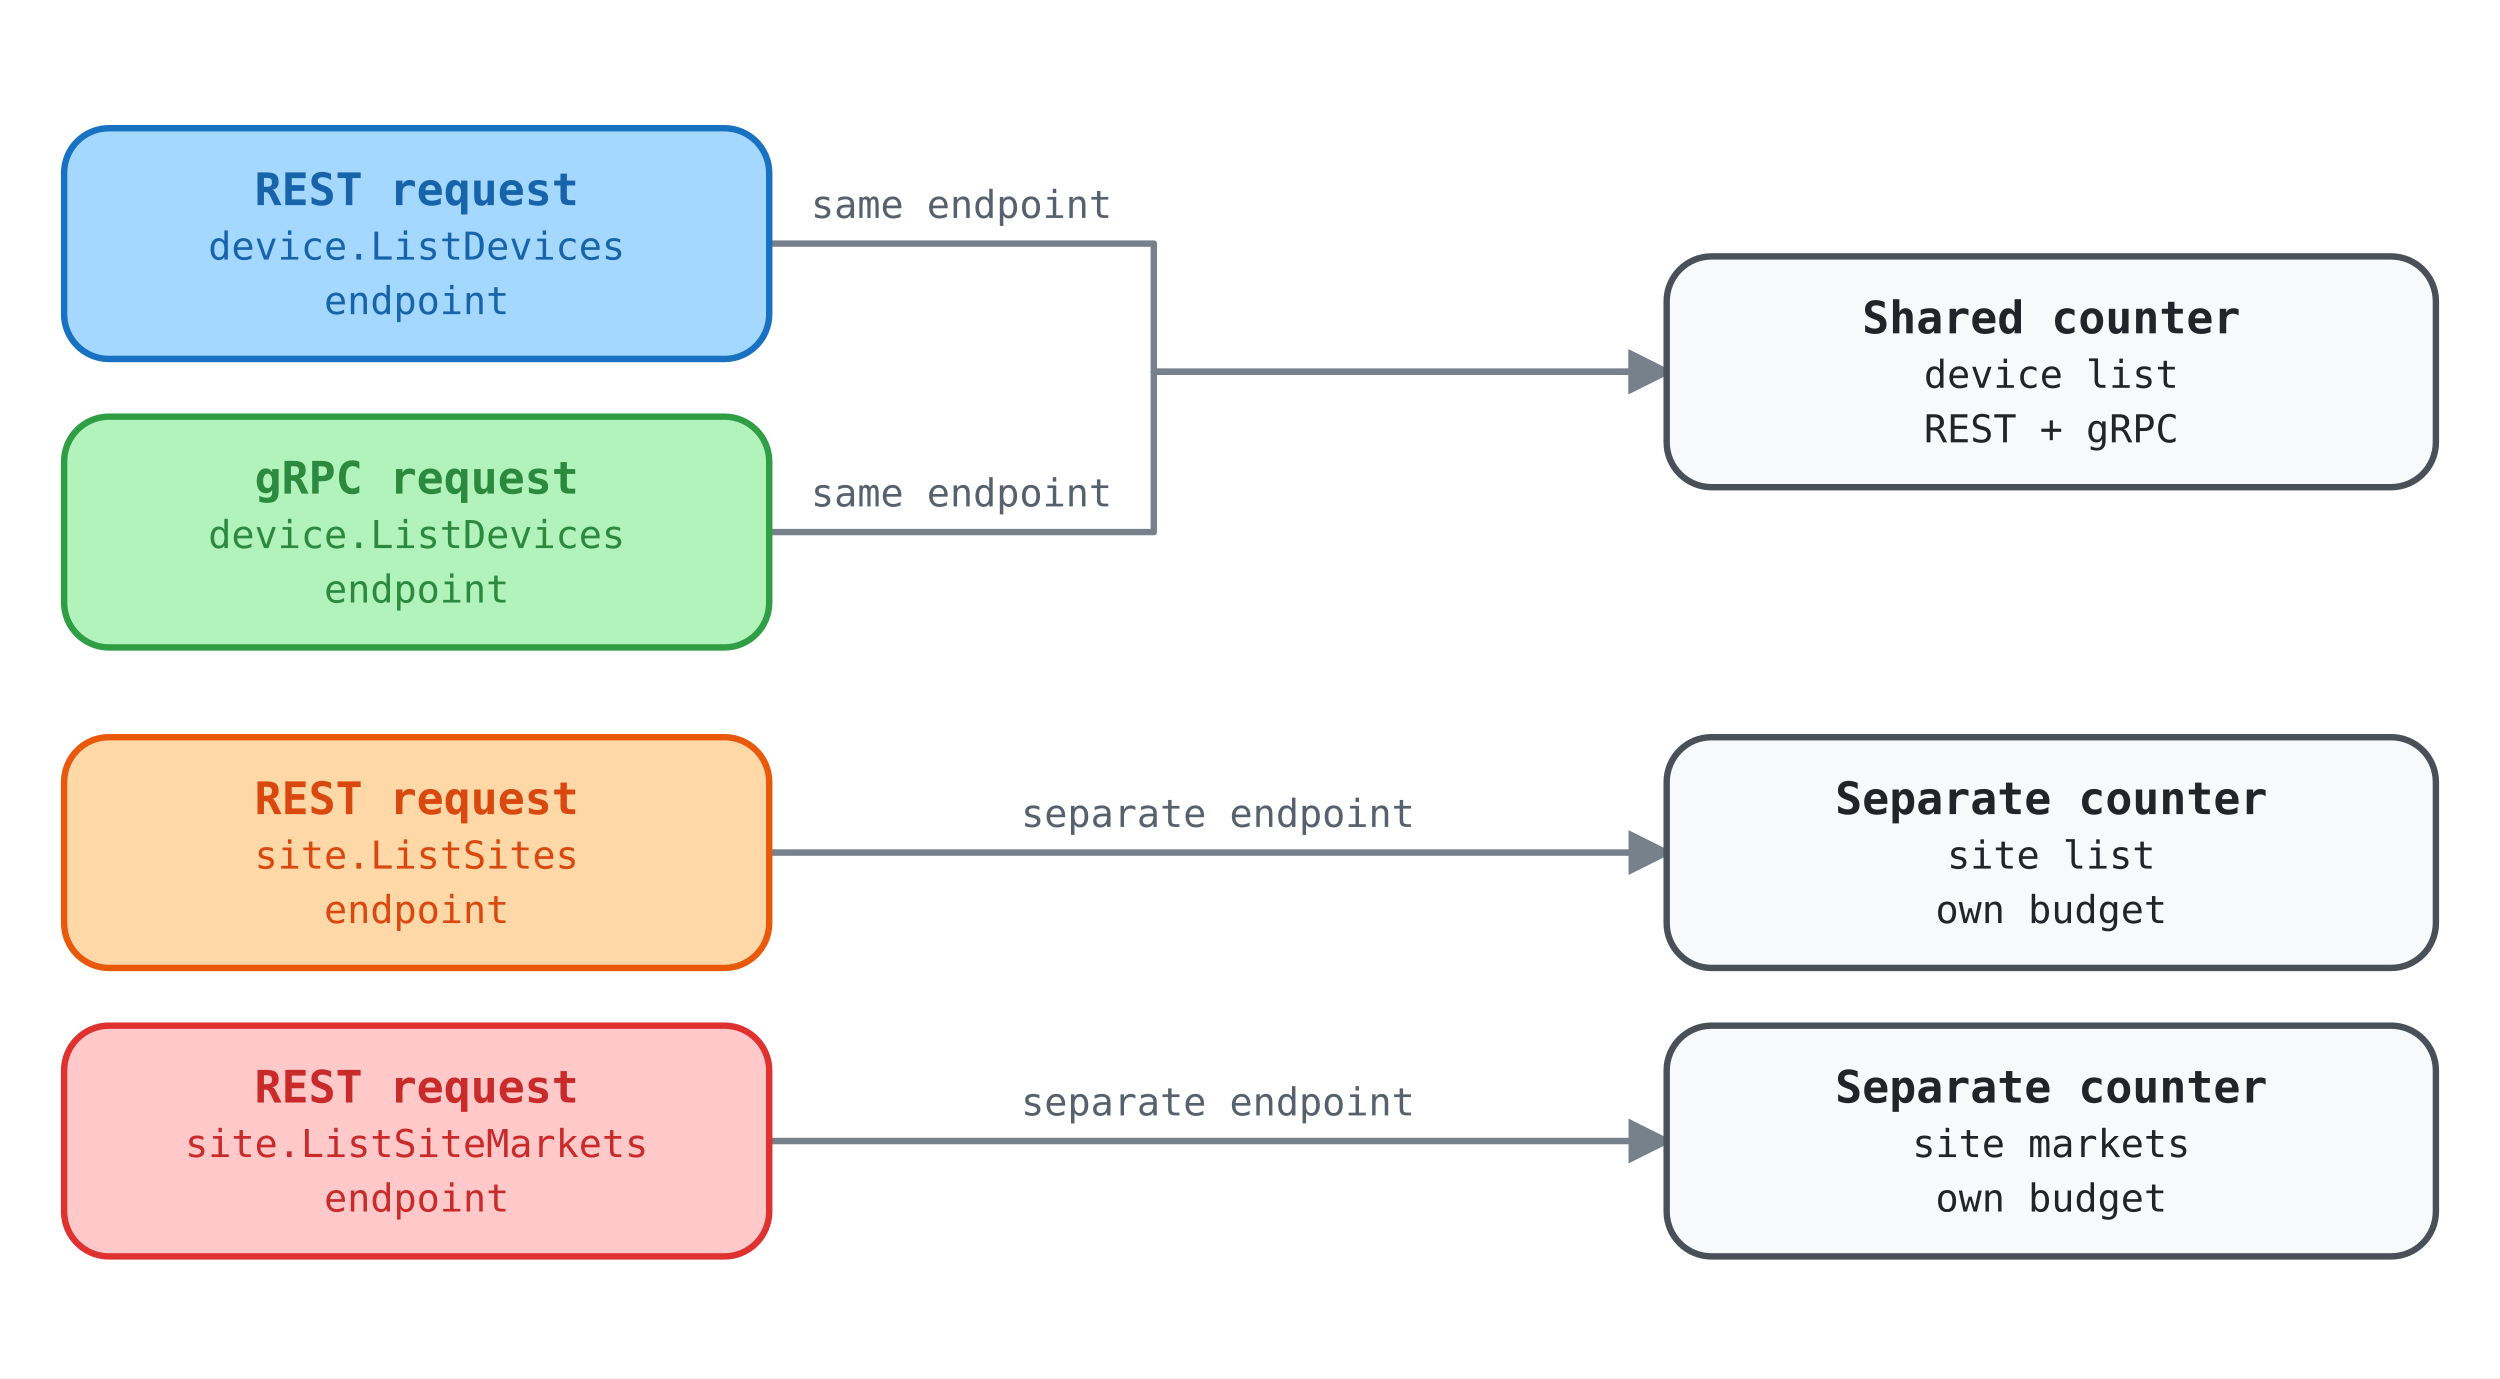
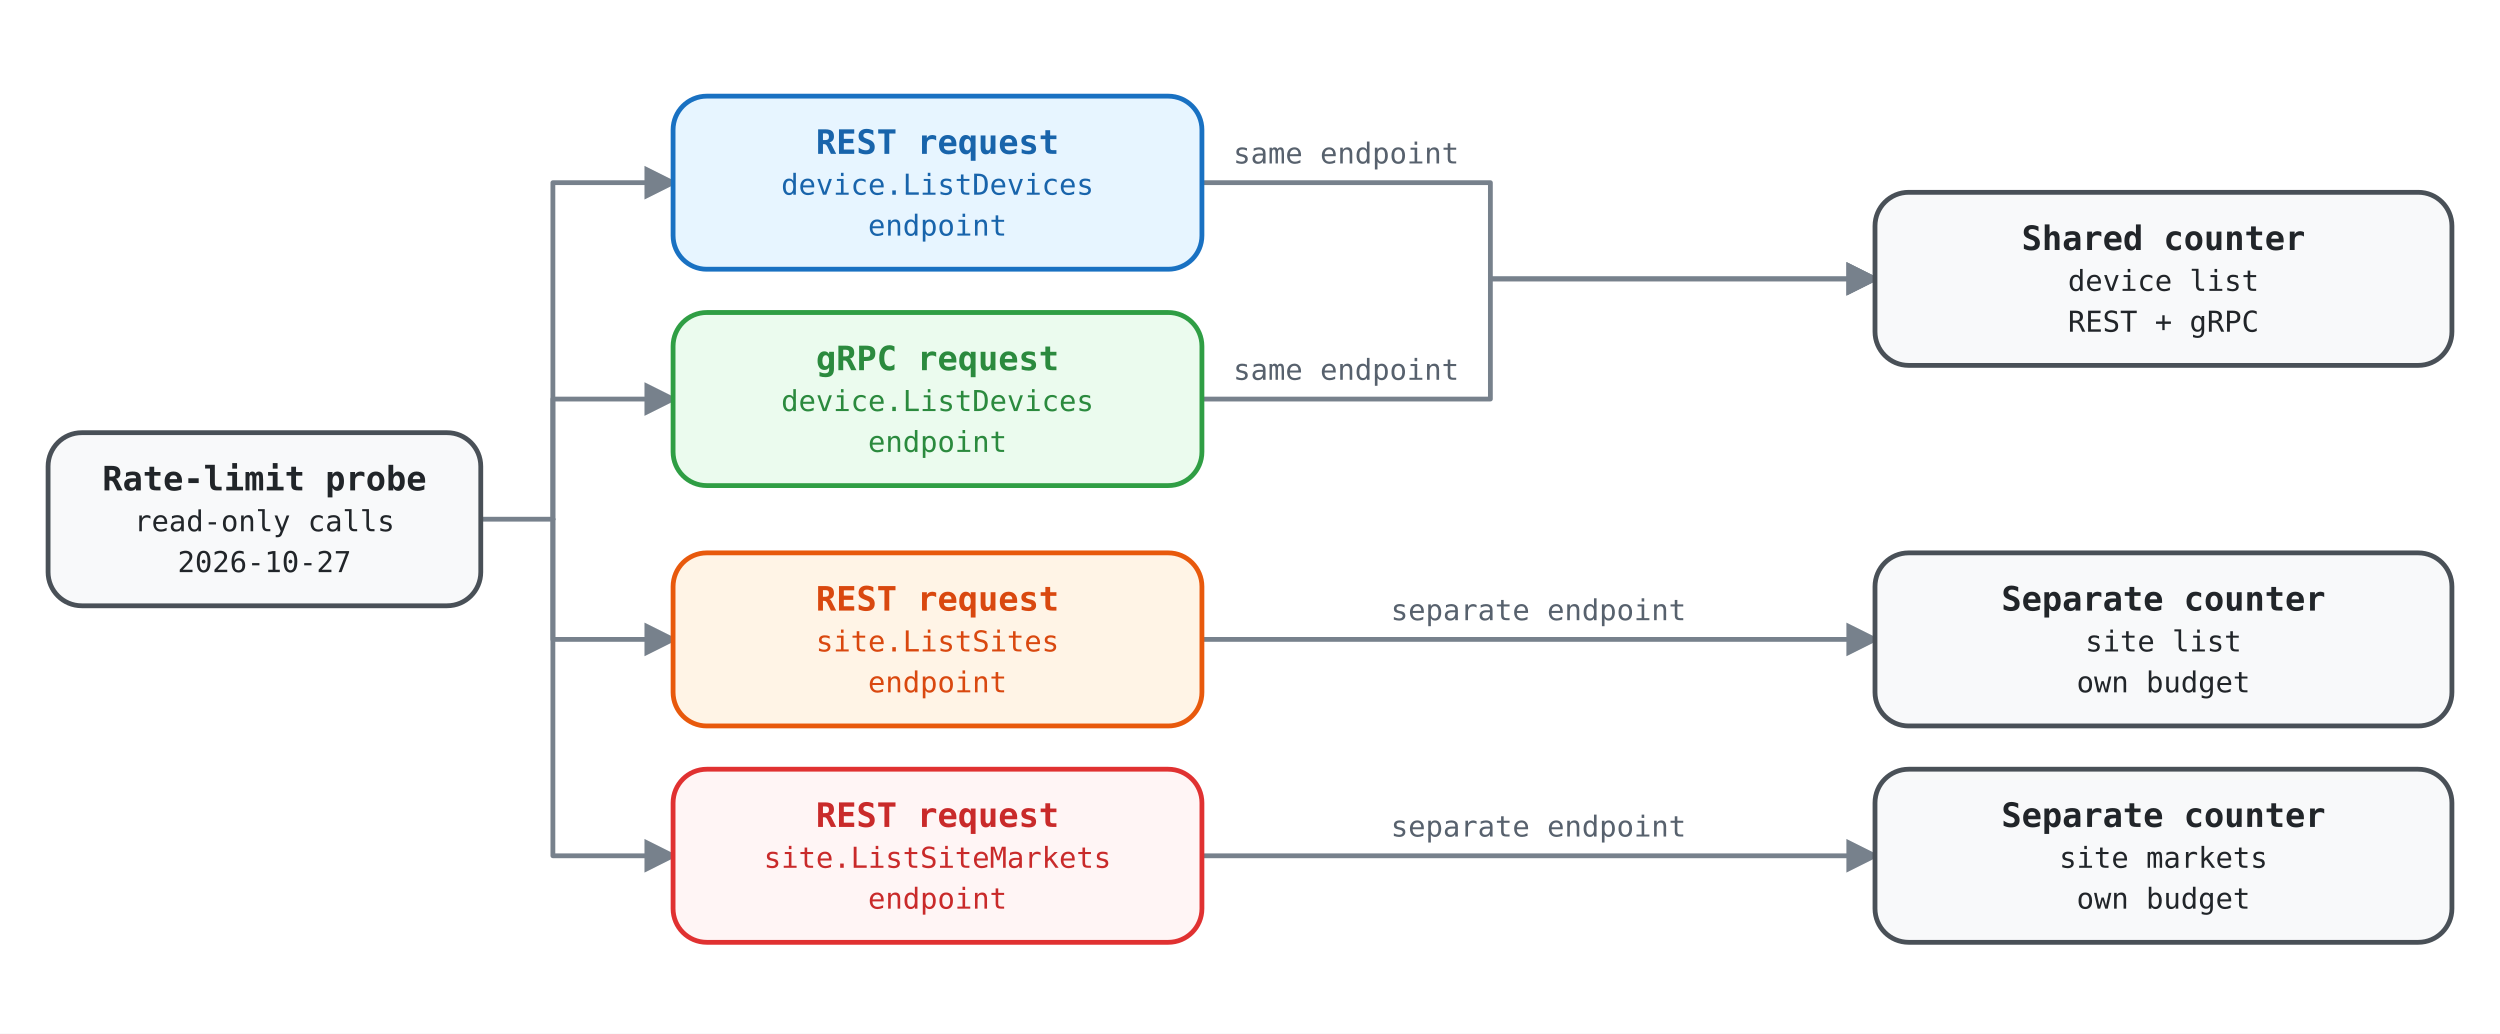
- <svg xmlns="http://www.w3.org/2000/svg" width="780" height="430" id="rate-limit-scope" viewBox="0 0 780 430" role="group" aria-label="REST and gRPC share the device-list counter; different endpoints have separate counters.">
+ <svg xmlns="http://www.w3.org/2000/svg" width="1040" height="430" id="rate-limit-scope" viewBox="0 0 1040 430" role="group" aria-label="REST and gRPC share the device-list counter; different endpoints have separate counters.">
  <style>/* House diagram style: the SVG parts and the explorer states. It reads the
   color tokens of page-theme/assets/theme.css, so load that file first. */
svg text { font-family: "JetBrains Mono", ui-monospace, "SF Mono", Menlo, Consolas, monospace; }
.node rect { stroke-width: 2; transition: stroke-width .15s; }
.node .nm { font-size: 14px; font-weight: 700; text-anchor: middle; }
.node .ft { font-size: 12px; text-anchor: middle; }
.fam-blue.src rect { fill: #a5d8ff; stroke: #1971c2; } .fam-blue.proc rect { fill: #e7f5ff; stroke: #1971c2; } .fam-blue text { fill: #1864ab; }
.fam-violet.src rect { fill: #d0bfff; stroke: #7048e8; } .fam-violet.proc rect { fill: #f3f0ff; stroke: #7048e8; } .fam-violet text { fill: #5f3dc4; }
.fam-green.src rect { fill: #b2f2bb; stroke: #2f9e44; } .fam-green.proc rect { fill: #ebfbee; stroke: #2f9e44; } .fam-green text { fill: #2b8a3e; }
.fam-orange.src rect { fill: #ffd8a8; stroke: #e8590c; } .fam-orange.proc rect { fill: #fff4e6; stroke: #e8590c; } .fam-orange text { fill: #d9480f; }
.fam-red.src rect { fill: #ffc9c9; stroke: #e03131; } .fam-red.proc rect { fill: #fff5f5; stroke: #e03131; } .fam-red text { fill: #c92a2a; }
.fam-cyan.src rect { fill: #99e9f2; stroke: #1098ad; } .fam-cyan.proc rect { fill: #e3fafc; stroke: #1098ad; } .fam-cyan text { fill: #0b7285; }
.fam-yellow.src rect { fill: #ffec99; stroke: #f08c00; } .fam-yellow.proc rect { fill: #fff9db; stroke: #f08c00; } .fam-yellow text { fill: #a35a00; }
.fam-neutral rect { fill: #f8f9fa; stroke: #495057; } .fam-neutral text { fill: #212529; }
.planned rect { stroke-dasharray: 7 6; }
.container rect { fill: #fafbfc; stroke: #a9b3be; stroke-width: 1.5; }
.clabel { font-size: 12px; font-weight: 600; fill: #57616d; }
.wire { fill: none; stroke: #77818c; stroke-width: 2; stroke-linecap: round; stroke-linejoin: round; }
.access .wire { stroke-dasharray: 1 7; stroke-width: 2.5; }
.elabel { font-size: 12px; fill: #57616d; }
.ah { fill: #77818c; } .ah-hi { fill: #1c222a; }
.note { font-size: 12px; font-weight: 600; fill: #57616d; }
.note.warn { fill: #b35900; }
.note.fam-blue { fill: #1971c2; } .note.fam-violet { fill: #7048e8; } .note.fam-green { fill: #2f9e44; }
.note.fam-orange { fill: #e8590c; } .note.fam-red { fill: #e03131; } .note.fam-cyan { fill: #1098ad; }
.note.fam-yellow { fill: #f08c00; } .note.fam-neutral { fill: #495057; }

.explorer .node { cursor: pointer; }
.explorer .node:focus { outline: none; }
.explorer .node:focus-visible rect, .explorer .node.sel rect { stroke: #5f3dc4; stroke-width: 4; }
.explorer .node, .explorer .edge { transition: opacity .2s; }
.explorer svg.dimming .node:not(.lit) { opacity: .28; }
.explorer svg.dimming .edge:not(.hi):not(.flow) { opacity: .14; }
.edge.hi .wire, .edge.flow .wire { stroke: #1c222a; stroke-width: 3; }
.edge.flow .wire { stroke-dasharray: 9 7; animation: flow .9s linear infinite; }
.edge.flow.access .wire, .edge.hi.access .wire { stroke-dasharray: 1 7; animation: none; }
@keyframes flow { to { stroke-dashoffset: -16; } }
@media (prefers-reduced-motion: reduce) { .edge.flow .wire { animation: none; stroke-dasharray: none; } * { transition: none !important; } }

.legend { display: flex; flex-wrap: wrap; gap: 6px 18px; font-size: 0.84rem; color: #57616d; }
.legend svg { width: 34px; height: 10px; vertical-align: middle; margin-right: 6px; min-width: 0; }
</style>
  <rect width="100%" height="100%" fill="#ffffff" />
  <defs>
    <marker id="limits-ah" viewBox="0 0 10 10" refX="8.5" refY="5" markerWidth="7" markerHeight="7" orient="auto-start-reverse">
      <path d="M0,0 L10,5 L0,10 z" class="ah" />
    </marker>
    <marker id="limits-ah-hi" viewBox="0 0 10 10" refX="8.5" refY="5" markerWidth="7" markerHeight="7" orient="auto-start-reverse">
      <path d="M0,0 L10,5 L0,10 z" class="ah-hi" />
    </marker>
  </defs>
+   <g class="edge data" data-seg="probe_stem" data-links="probe&gt;rest_device,probe&gt;grpc_device,probe&gt;rest_sites,probe&gt;rest_markets">
+     <path d="M200,216 H230" class="wire" />
+   </g>
+   <g class="edge data" data-seg="probe_rest_device" data-links="probe&gt;rest_device">
+     <path d="M230,216 V76 H280" class="wire arrow" marker-end="url(#limits-ah)" />
+   </g>
+   <g class="edge data" data-seg="probe_grpc_device" data-links="probe&gt;grpc_device">
+     <path d="M230,216 V166 H280" class="wire arrow" marker-end="url(#limits-ah)" />
+   </g>
+   <g class="edge data" data-seg="probe_rest_sites" data-links="probe&gt;rest_sites">
+     <path d="M230,216 V266 H280" class="wire arrow" marker-end="url(#limits-ah)" />
+   </g>
+   <g class="edge data" data-seg="probe_rest_markets" data-links="probe&gt;rest_markets">
+     <path d="M230,216 V356 H280" class="wire arrow" marker-end="url(#limits-ah)" />
+   </g>
  <g class="edge data" data-seg="rest_device" data-links="rest_device&gt;device_bucket">
-     <path d="M240,76 H360 V116 H520" class="wire arrow" marker-end="url(#limits-ah)" />
-     <text x="300" y="68" class="elabel" text-anchor="middle">same endpoint</text>
+     <path d="M500,76 H620 V116 H780" class="wire arrow" marker-end="url(#limits-ah)" />
+     <text x="560" y="68" class="elabel" text-anchor="middle">same endpoint</text>
  </g>
  <g class="edge data" data-seg="grpc_device" data-links="grpc_device&gt;device_bucket">
-     <path d="M240,166 H360 V116 H520" class="wire arrow" marker-end="url(#limits-ah)" />
-     <text x="300" y="158" class="elabel" text-anchor="middle">same endpoint</text>
+     <path d="M500,166 H620 V116 H780" class="wire arrow" marker-end="url(#limits-ah)" />
+     <text x="560" y="158" class="elabel" text-anchor="middle">same endpoint</text>
  </g>
  <g class="edge data" data-seg="rest_sites" data-links="rest_sites&gt;sites_bucket">
-     <path d="M240,266 H520" class="wire arrow" marker-end="url(#limits-ah)" />
-     <text x="380" y="258" class="elabel" text-anchor="middle">separate endpoint</text>
+     <path d="M500,266 H780" class="wire arrow" marker-end="url(#limits-ah)" />
+     <text x="640" y="258" class="elabel" text-anchor="middle">separate endpoint</text>
  </g>
  <g class="edge data" data-seg="rest_markets" data-links="rest_markets&gt;markets_bucket">
-     <path d="M240,356 H520" class="wire arrow" marker-end="url(#limits-ah)" />
-     <text x="380" y="348" class="elabel" text-anchor="middle">separate endpoint</text>
+     <path d="M500,356 H780" class="wire arrow" marker-end="url(#limits-ah)" />
+     <text x="640" y="348" class="elabel" text-anchor="middle">separate endpoint</text>
  </g>
-   <g class="node fam-blue src " data-id="rest_device">
-     <rect x="20" y="40" width="220" height="72" rx="14" />
-     <text x="130.0" y="64.0" class="nm">REST request</text>
-     <text x="130.0" y="81.0" class="ft">device.ListDevices</text>
-     <text x="130.0" y="98.0" class="ft">endpoint</text>
+   <g class="node fam-blue proc " data-id="rest_device">
+     <rect x="280" y="40" width="220" height="72" rx="14" />
+     <text x="390" y="64.0" class="nm">REST request</text>
+     <text x="390" y="81.0" class="ft">device.ListDevices</text>
+     <text x="390" y="98.0" class="ft">endpoint</text>
  </g>
-   <g class="node fam-green src " data-id="grpc_device">
-     <rect x="20" y="130" width="220" height="72" rx="14" />
-     <text x="130.0" y="154.0" class="nm">gRPC request</text>
-     <text x="130.0" y="171.0" class="ft">device.ListDevices</text>
-     <text x="130.0" y="188.0" class="ft">endpoint</text>
+   <g class="node fam-green proc " data-id="grpc_device">
+     <rect x="280" y="130" width="220" height="72" rx="14" />
+     <text x="390" y="154.0" class="nm">gRPC request</text>
+     <text x="390" y="171.0" class="ft">device.ListDevices</text>
+     <text x="390" y="188.0" class="ft">endpoint</text>
  </g>
  <g class="node fam-neutral hub " data-id="device_bucket">
-     <rect x="520" y="80" width="240" height="72" rx="14" />
-     <text x="640.0" y="104.0" class="nm">Shared counter</text>
-     <text x="640.0" y="121.0" class="ft">device list</text>
-     <text x="640.0" y="138.0" class="ft">REST + gRPC</text>
+     <rect x="780" y="80" width="240" height="72" rx="14" />
+     <text x="900" y="104.0" class="nm">Shared counter</text>
+     <text x="900" y="121.0" class="ft">device list</text>
+     <text x="900" y="138.0" class="ft">REST + gRPC</text>
  </g>
-   <g class="node fam-orange src " data-id="rest_sites">
-     <rect x="20" y="230" width="220" height="72" rx="14" />
-     <text x="130.0" y="254.0" class="nm">REST request</text>
-     <text x="130.0" y="271.0" class="ft">site.ListSites</text>
-     <text x="130.0" y="288.0" class="ft">endpoint</text>
+   <g class="node fam-orange proc " data-id="rest_sites">
+     <rect x="280" y="230" width="220" height="72" rx="14" />
+     <text x="390" y="254.0" class="nm">REST request</text>
+     <text x="390" y="271.0" class="ft">site.ListSites</text>
+     <text x="390" y="288.0" class="ft">endpoint</text>
  </g>
  <g class="node fam-neutral hub " data-id="sites_bucket">
-     <rect x="520" y="230" width="240" height="72" rx="14" />
-     <text x="640.0" y="254.0" class="nm">Separate counter</text>
-     <text x="640.0" y="271.0" class="ft">site list</text>
-     <text x="640.0" y="288.0" class="ft">own budget</text>
+     <rect x="780" y="230" width="240" height="72" rx="14" />
+     <text x="900" y="254.0" class="nm">Separate counter</text>
+     <text x="900" y="271.0" class="ft">site list</text>
+     <text x="900" y="288.0" class="ft">own budget</text>
  </g>
-   <g class="node fam-red src " data-id="rest_markets">
-     <rect x="20" y="320" width="220" height="72" rx="14" />
-     <text x="130.0" y="344.0" class="nm">REST request</text>
-     <text x="130.0" y="361.0" class="ft">site.ListSiteMarkets</text>
-     <text x="130.0" y="378.0" class="ft">endpoint</text>
+   <g class="node fam-red proc " data-id="rest_markets">
+     <rect x="280" y="320" width="220" height="72" rx="14" />
+     <text x="390" y="344.0" class="nm">REST request</text>
+     <text x="390" y="361.0" class="ft">site.ListSiteMarkets</text>
+     <text x="390" y="378.0" class="ft">endpoint</text>
  </g>
  <g class="node fam-neutral hub " data-id="markets_bucket">
-     <rect x="520" y="320" width="240" height="72" rx="14" />
-     <text x="640.0" y="344.0" class="nm">Separate counter</text>
-     <text x="640.0" y="361.0" class="ft">site markets</text>
-     <text x="640.0" y="378.0" class="ft">own budget</text>
+     <rect x="780" y="320" width="240" height="72" rx="14" />
+     <text x="900" y="344.0" class="nm">Separate counter</text>
+     <text x="900" y="361.0" class="ft">site markets</text>
+     <text x="900" y="378.0" class="ft">own budget</text>
+   </g>
+   <g class="node fam-neutral hub " data-id="probe">
+     <rect x="20" y="180" width="180" height="72" rx="14" />
+     <text x="110.0" y="204.0" class="nm">Rate-limit probe</text>
+     <text x="110.0" y="221.0" class="ft">read-only calls</text>
+     <text x="110.0" y="238.0" class="ft">2026-10-27</text>
  </g>
</svg>
